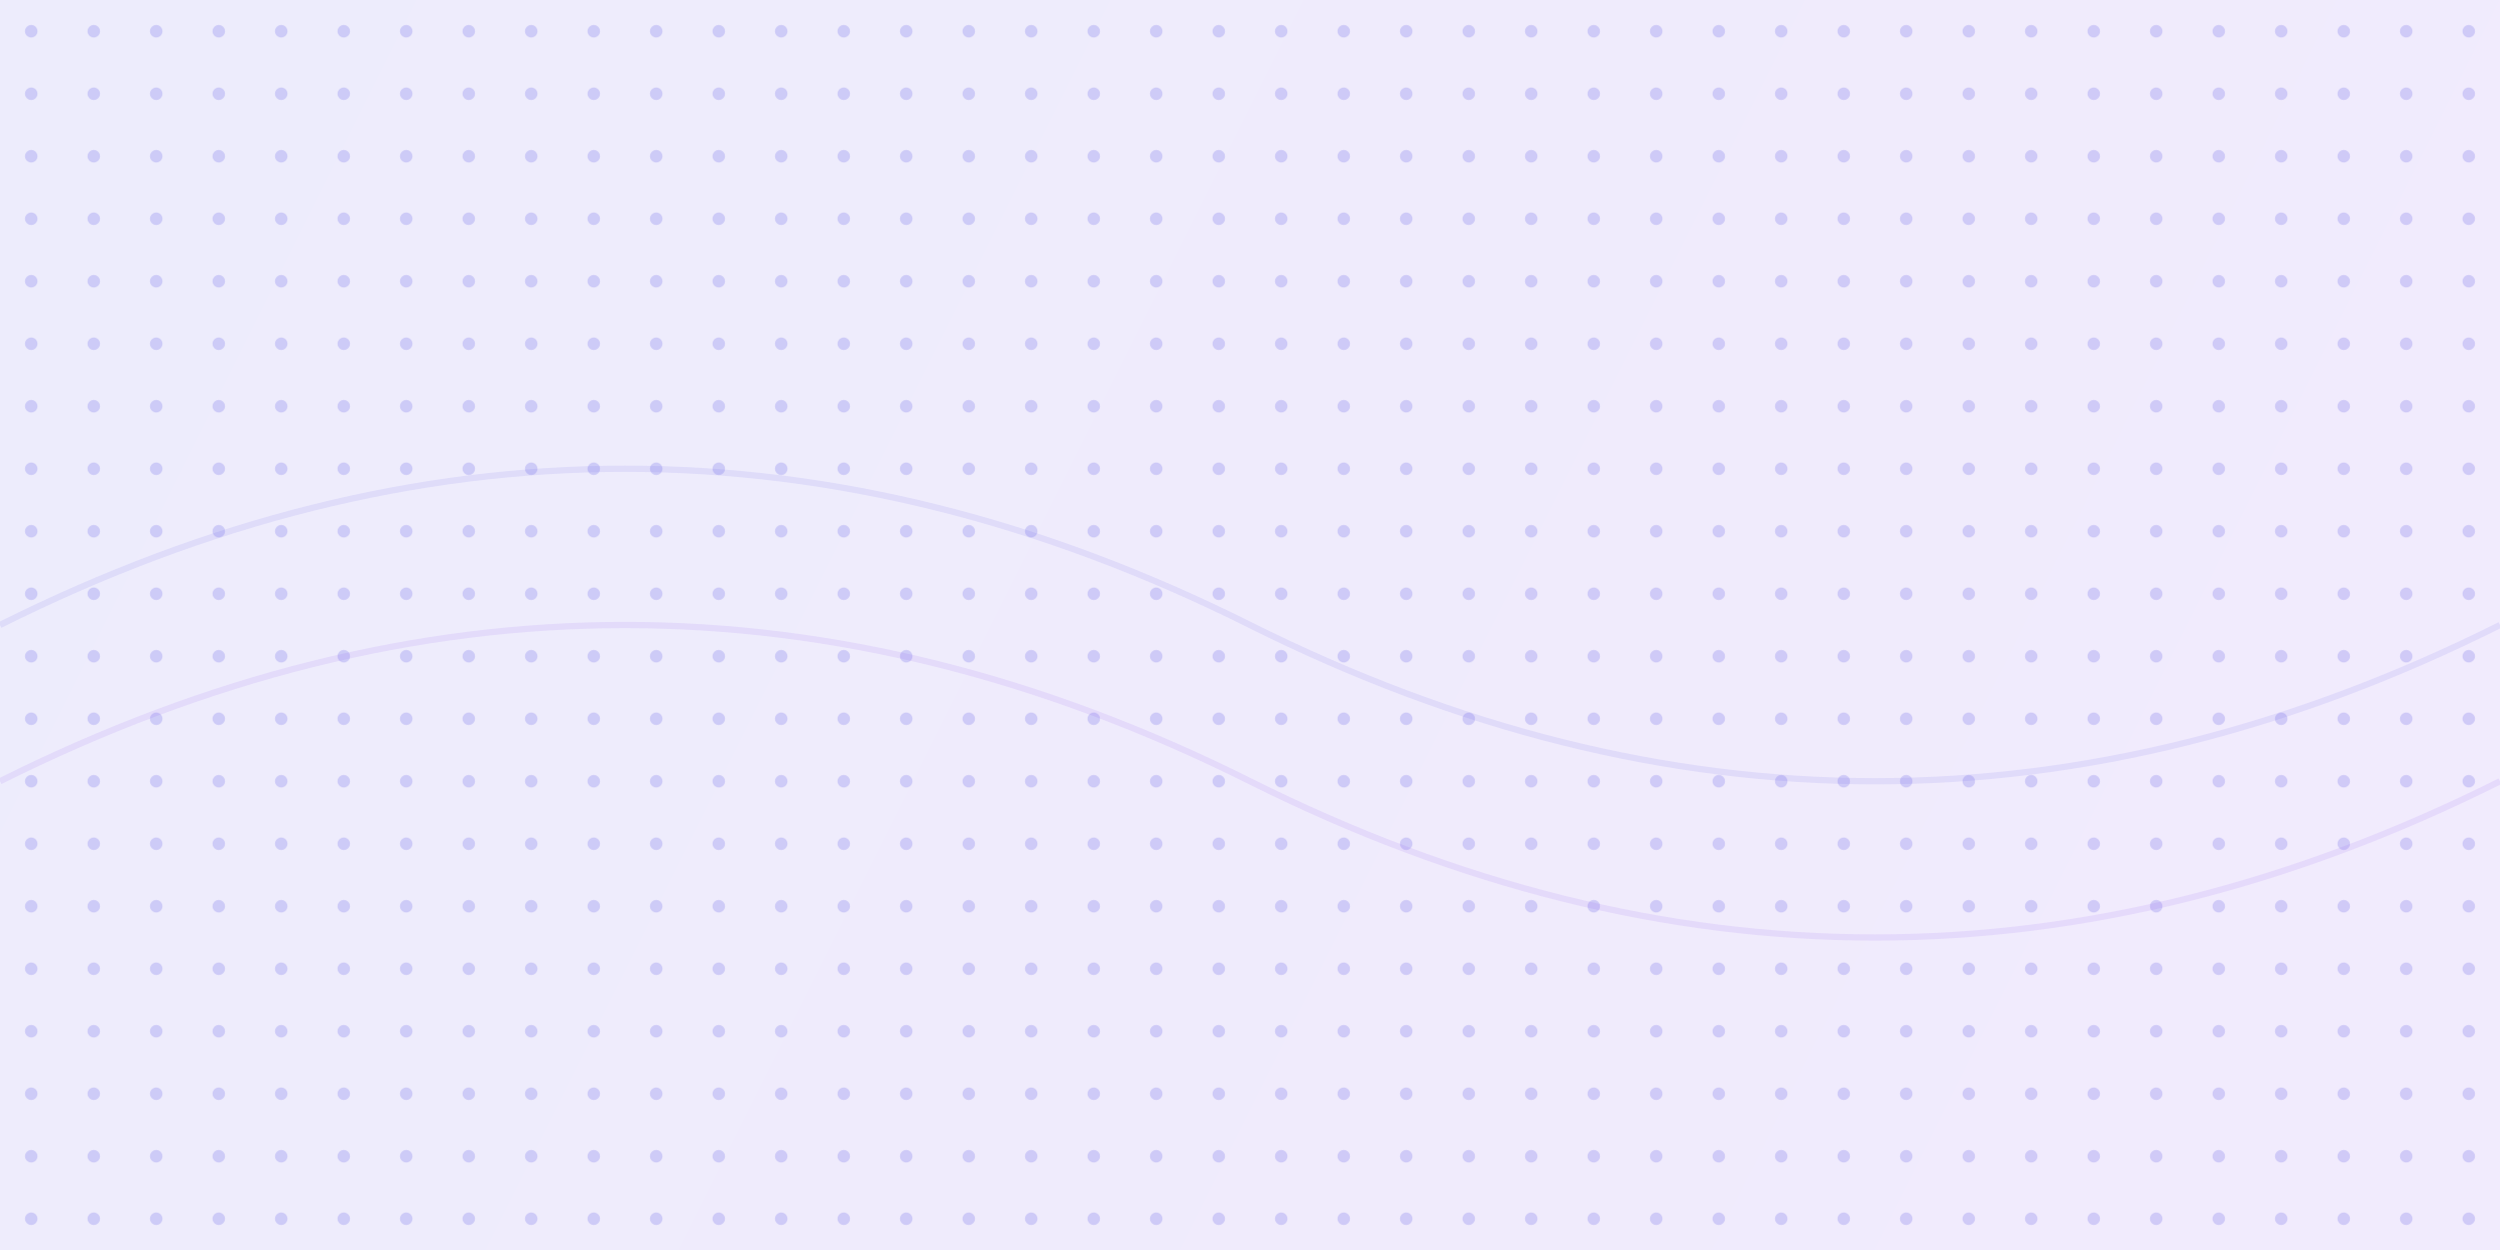
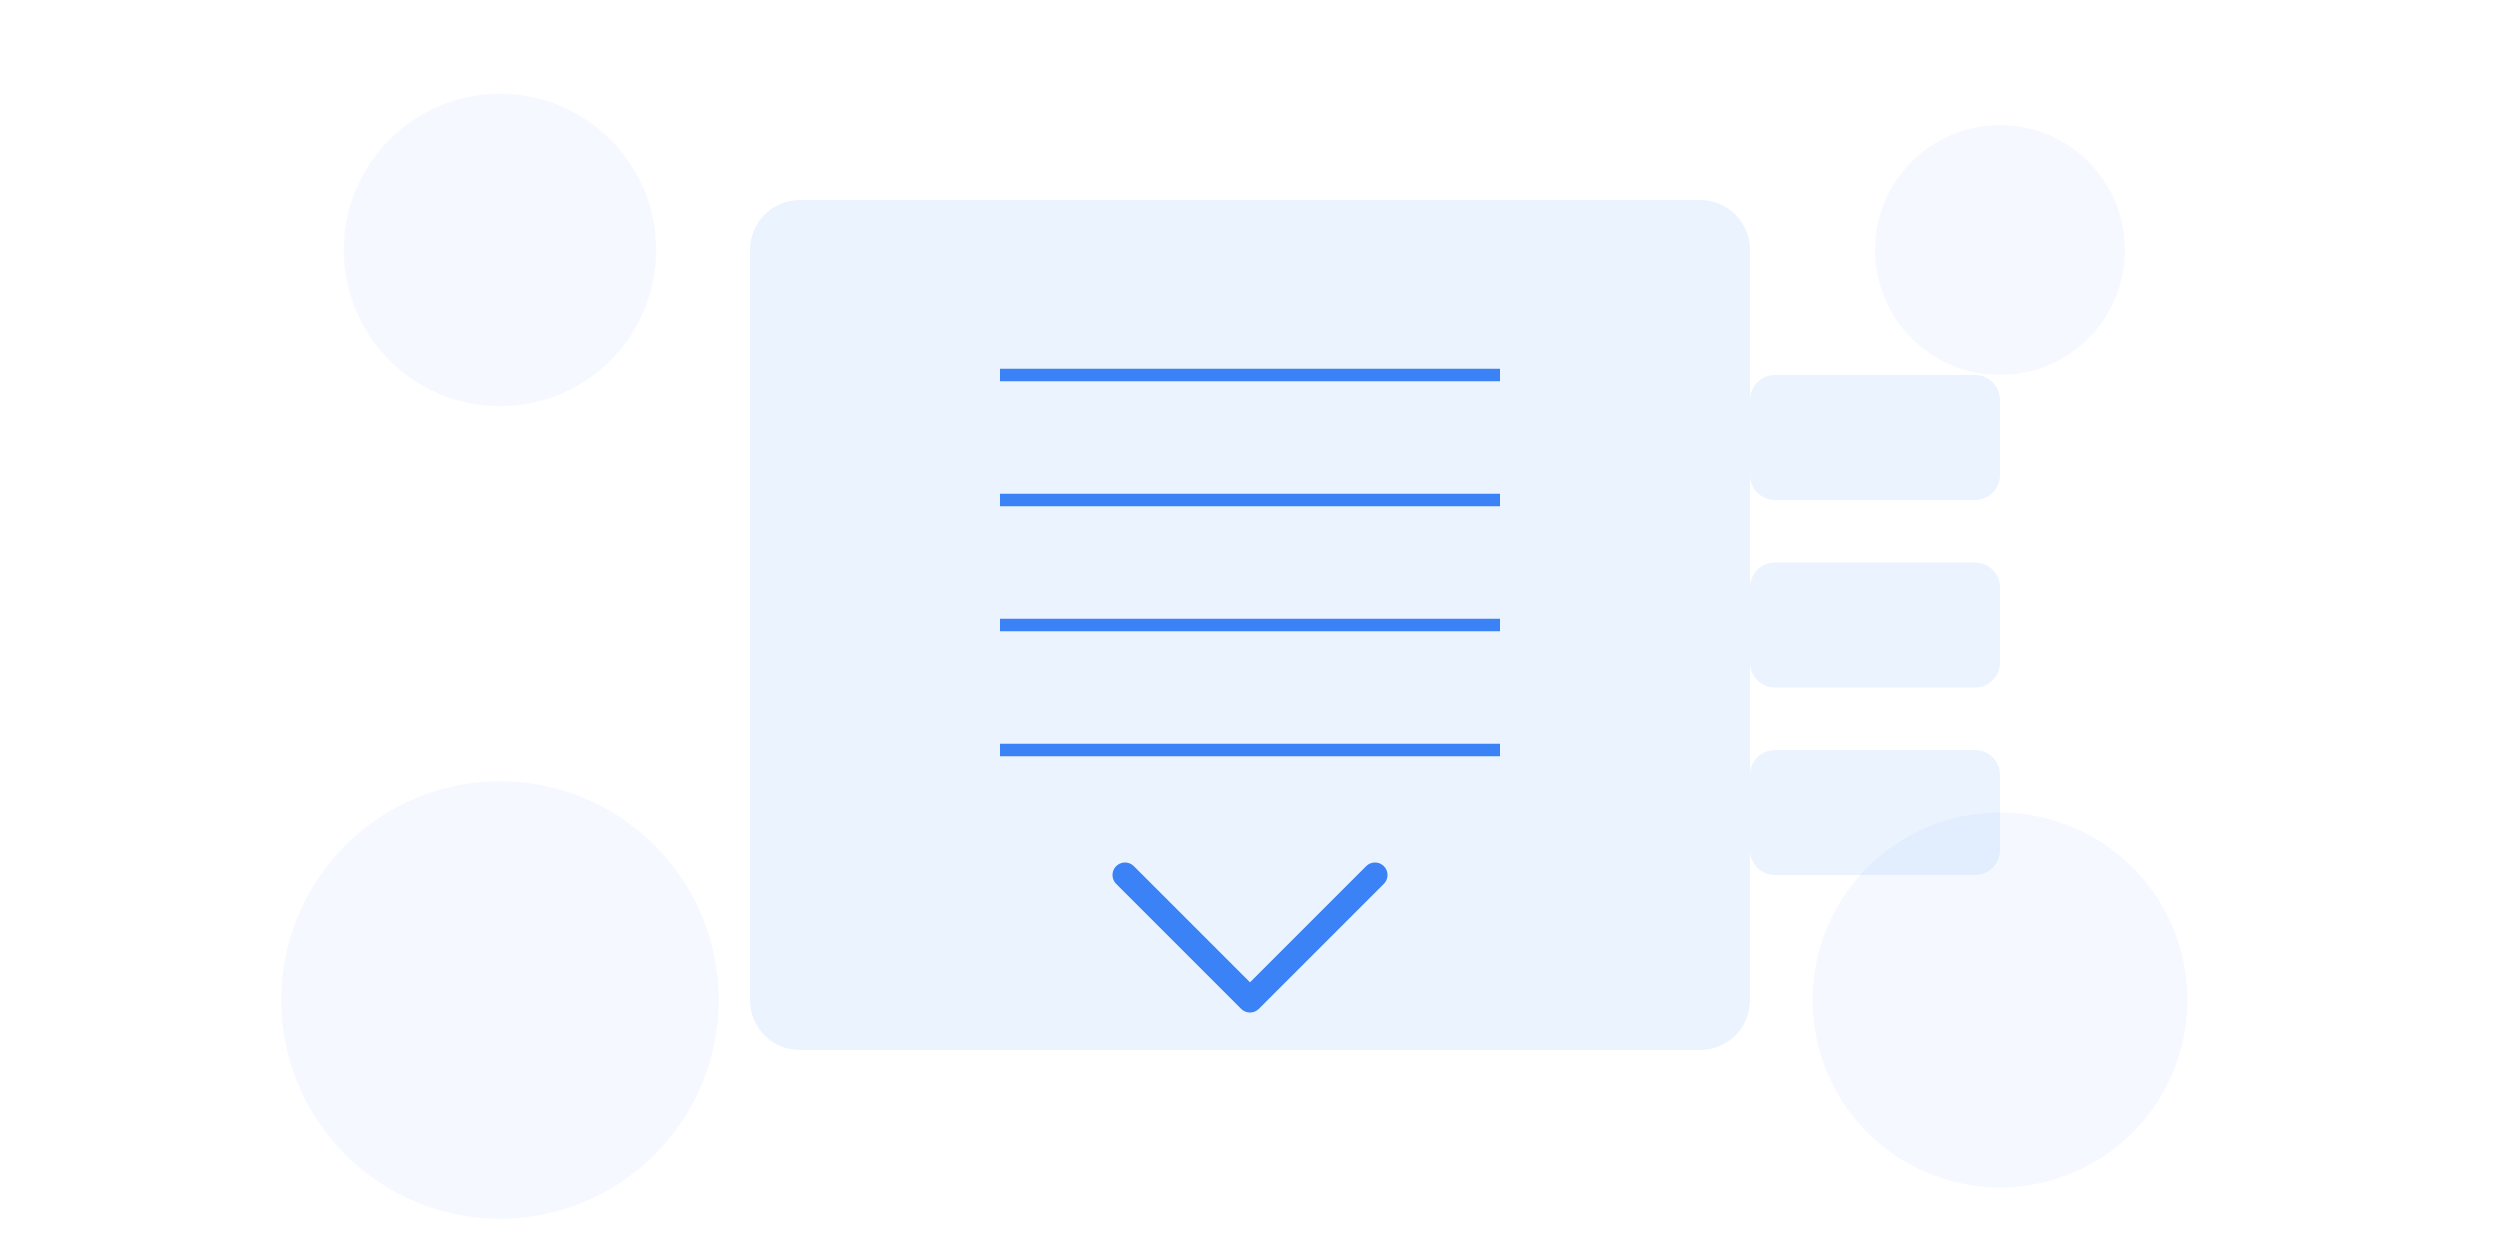
- <svg xmlns="http://www.w3.org/2000/svg" width="800" height="400" viewBox="0 0 800 400" fill="none">
-   <defs>
-     <pattern id="dots" width="20" height="20" patternUnits="userSpaceOnUse">
-       <circle cx="10" cy="10" r="2" fill="#4F46E5" fill-opacity="0.2" />
-     </pattern>
-     <linearGradient id="gradient" x1="0" y1="0" x2="800" y2="400" gradientUnits="userSpaceOnUse">
-       <stop offset="0%" stop-color="#4F46E5" stop-opacity="0.1" />
-       <stop offset="100%" stop-color="#7C3AED" stop-opacity="0.1" />
-     </linearGradient>
-   </defs>
-   <rect width="800" height="400" fill="url(#gradient)" />
-   <rect width="800" height="400" fill="url(#dots)" />
-   <path d="M 0 200 Q 200 100 400 200 T 800 200" stroke="#4F46E5" stroke-width="2" fill="none" opacity="0.1" />
-   <path d="M 0 250 Q 200 150 400 250 T 800 250" stroke="#7C3AED" stroke-width="2" fill="none" opacity="0.1" />
+ <svg xmlns="http://www.w3.org/2000/svg" width="400" height="200" viewBox="0 0 400 200" fill="none">
+   <path d="M120 40C120 35.582 123.582 32 128 32H272C276.418 32 280 35.582 280 40V160C280 164.418 276.418 168 272 168H128C123.582 168 120 164.418 120 160V40Z" fill="#3B82F6" fill-opacity="0.1" />
+   <path d="M160 60H240" stroke="#3B82F6" stroke-width="2" />
+   <path d="M160 80H240" stroke="#3B82F6" stroke-width="2" />
+   <path d="M160 100H240" stroke="#3B82F6" stroke-width="2" />
+   <path d="M160 120H240" stroke="#3B82F6" stroke-width="2" />
+   <path d="M180 140L200 160L220 140" stroke="#3B82F6" stroke-width="4" stroke-linecap="round" stroke-linejoin="round" />
+   <rect x="280" y="60" width="40" height="20" rx="4" fill="#3B82F6" fill-opacity="0.1" />
+   <rect x="280" y="90" width="40" height="20" rx="4" fill="#3B82F6" fill-opacity="0.1" />
+   <rect x="280" y="120" width="40" height="20" rx="4" fill="#3B82F6" fill-opacity="0.1" />
+   <circle cx="80" cy="40" r="25" fill="#3B82F6" fill-opacity="0.05" />
+   <circle cx="80" cy="160" r="35" fill="#3B82F6" fill-opacity="0.05" />
+   <circle cx="320" cy="40" r="20" fill="#3B82F6" fill-opacity="0.05" />
+   <circle cx="320" cy="160" r="30" fill="#3B82F6" fill-opacity="0.05" />
</svg>
